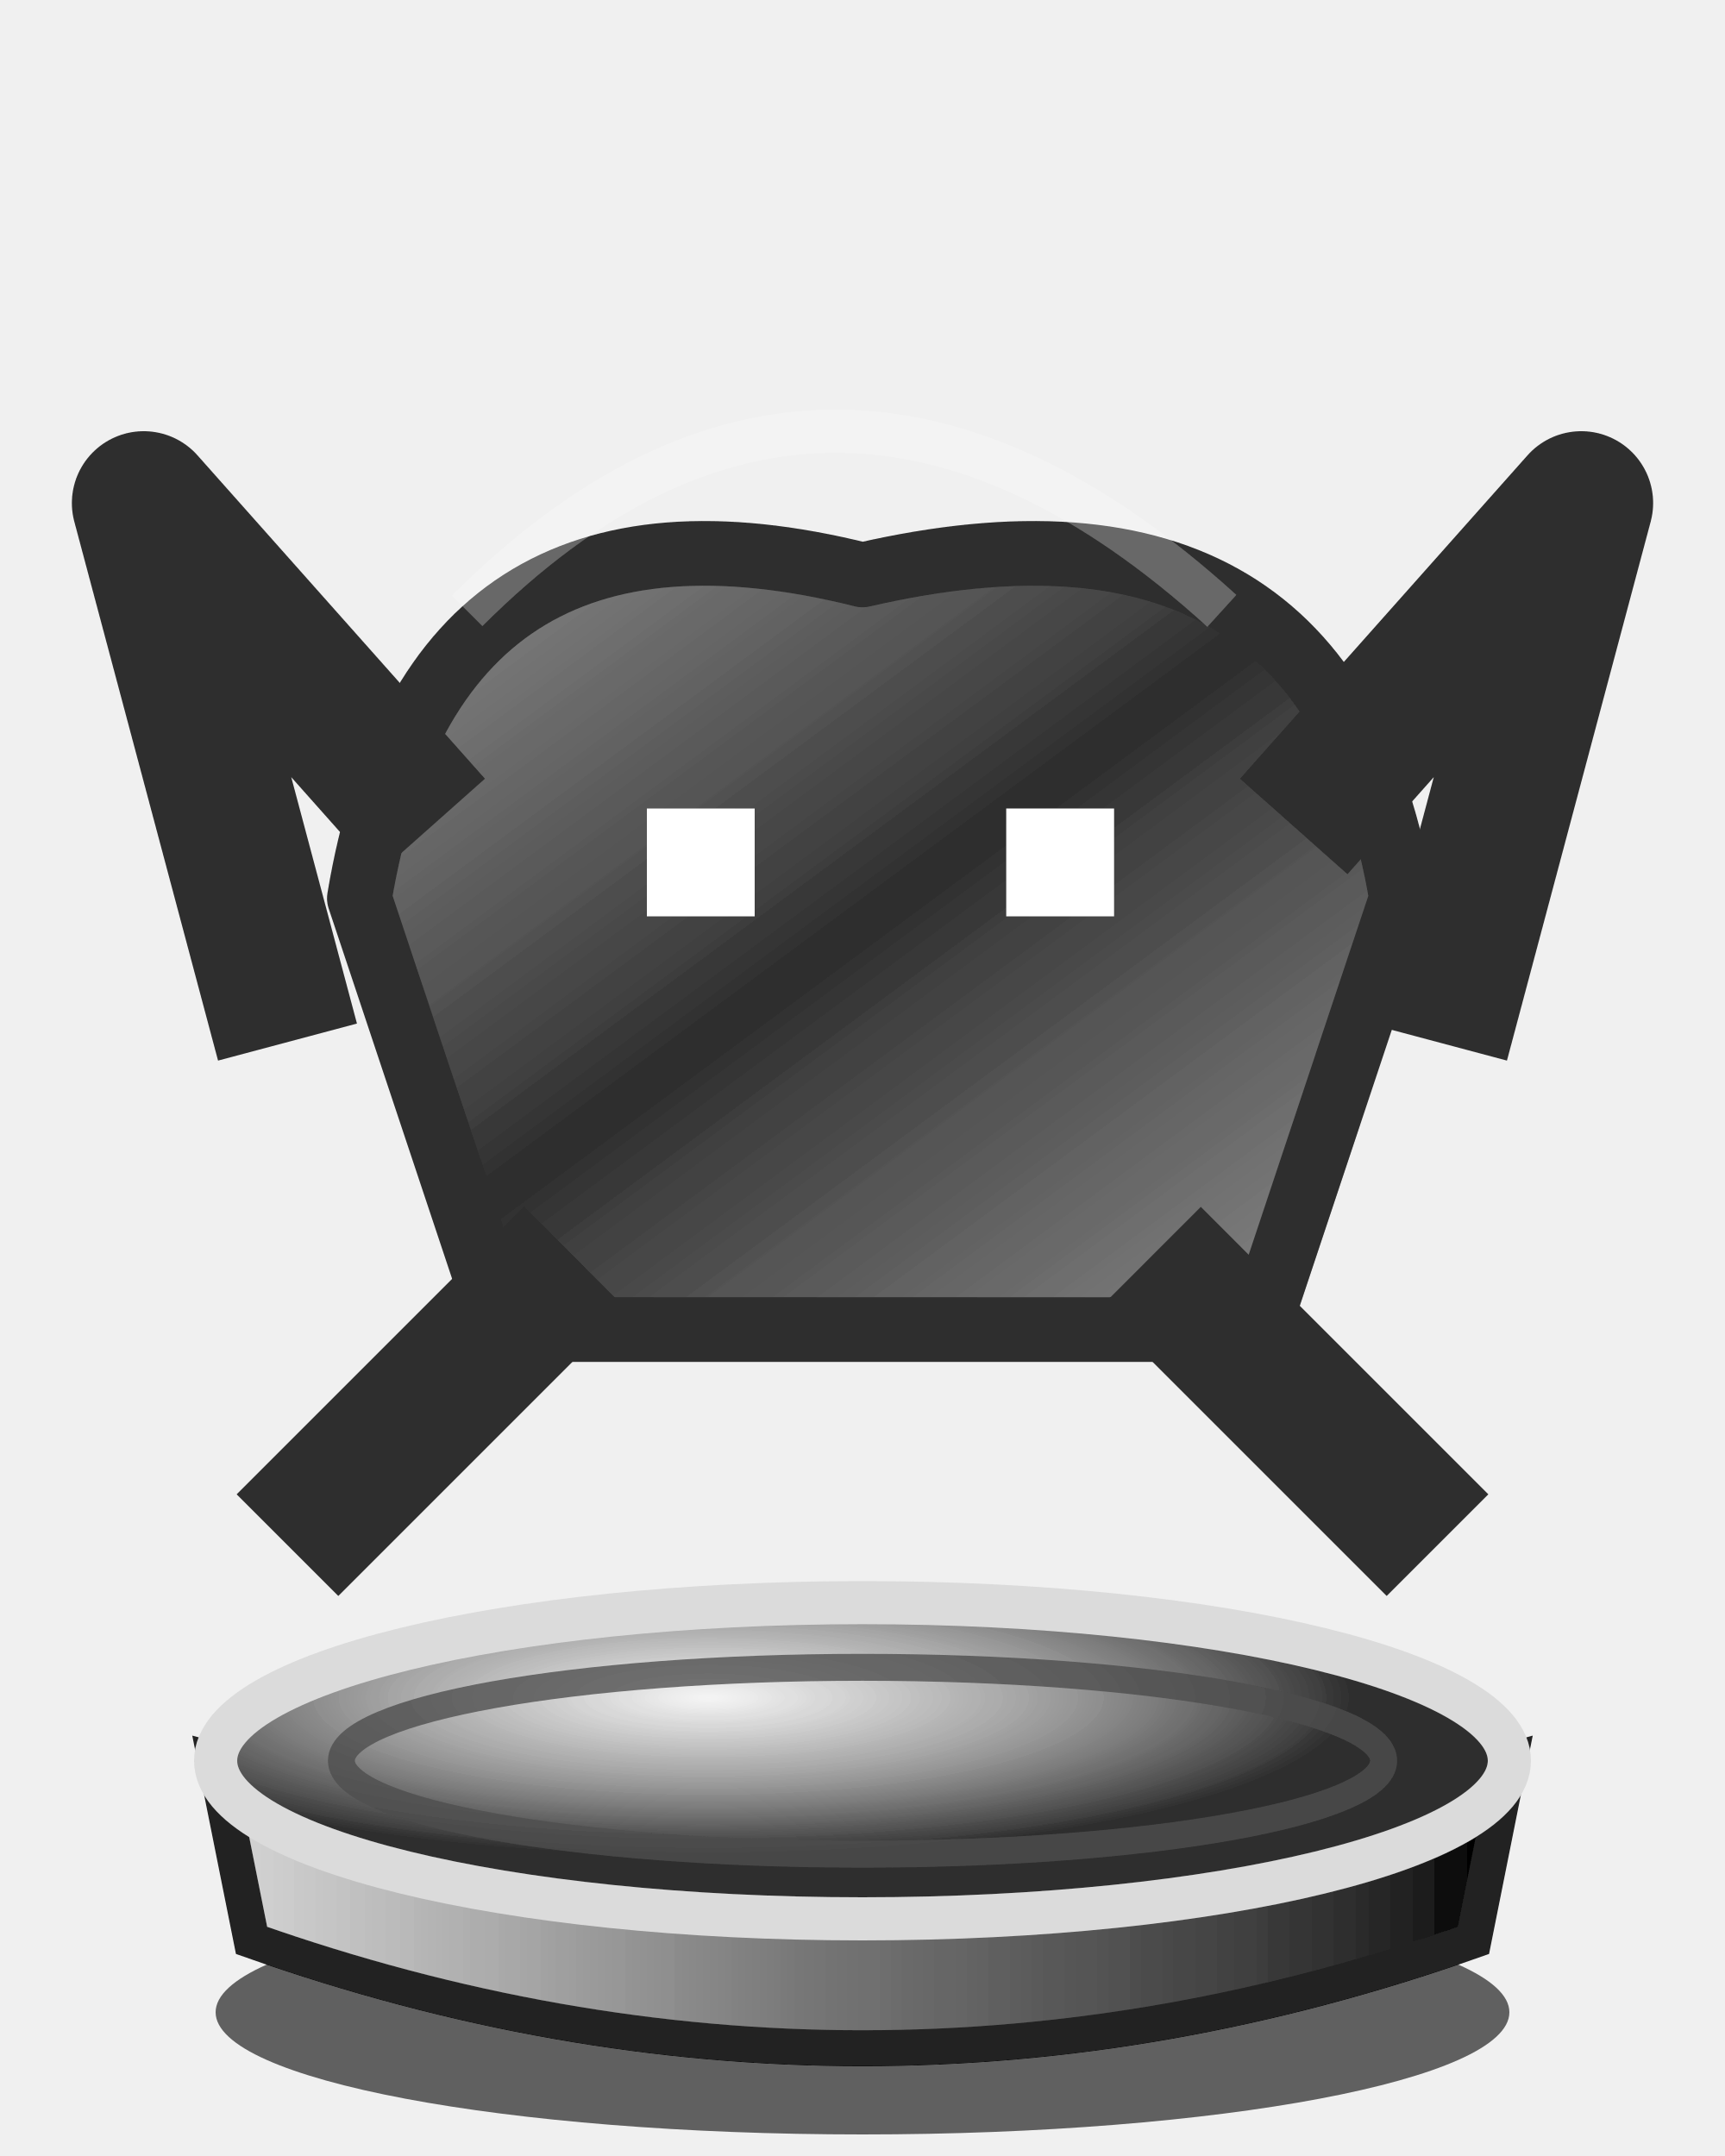
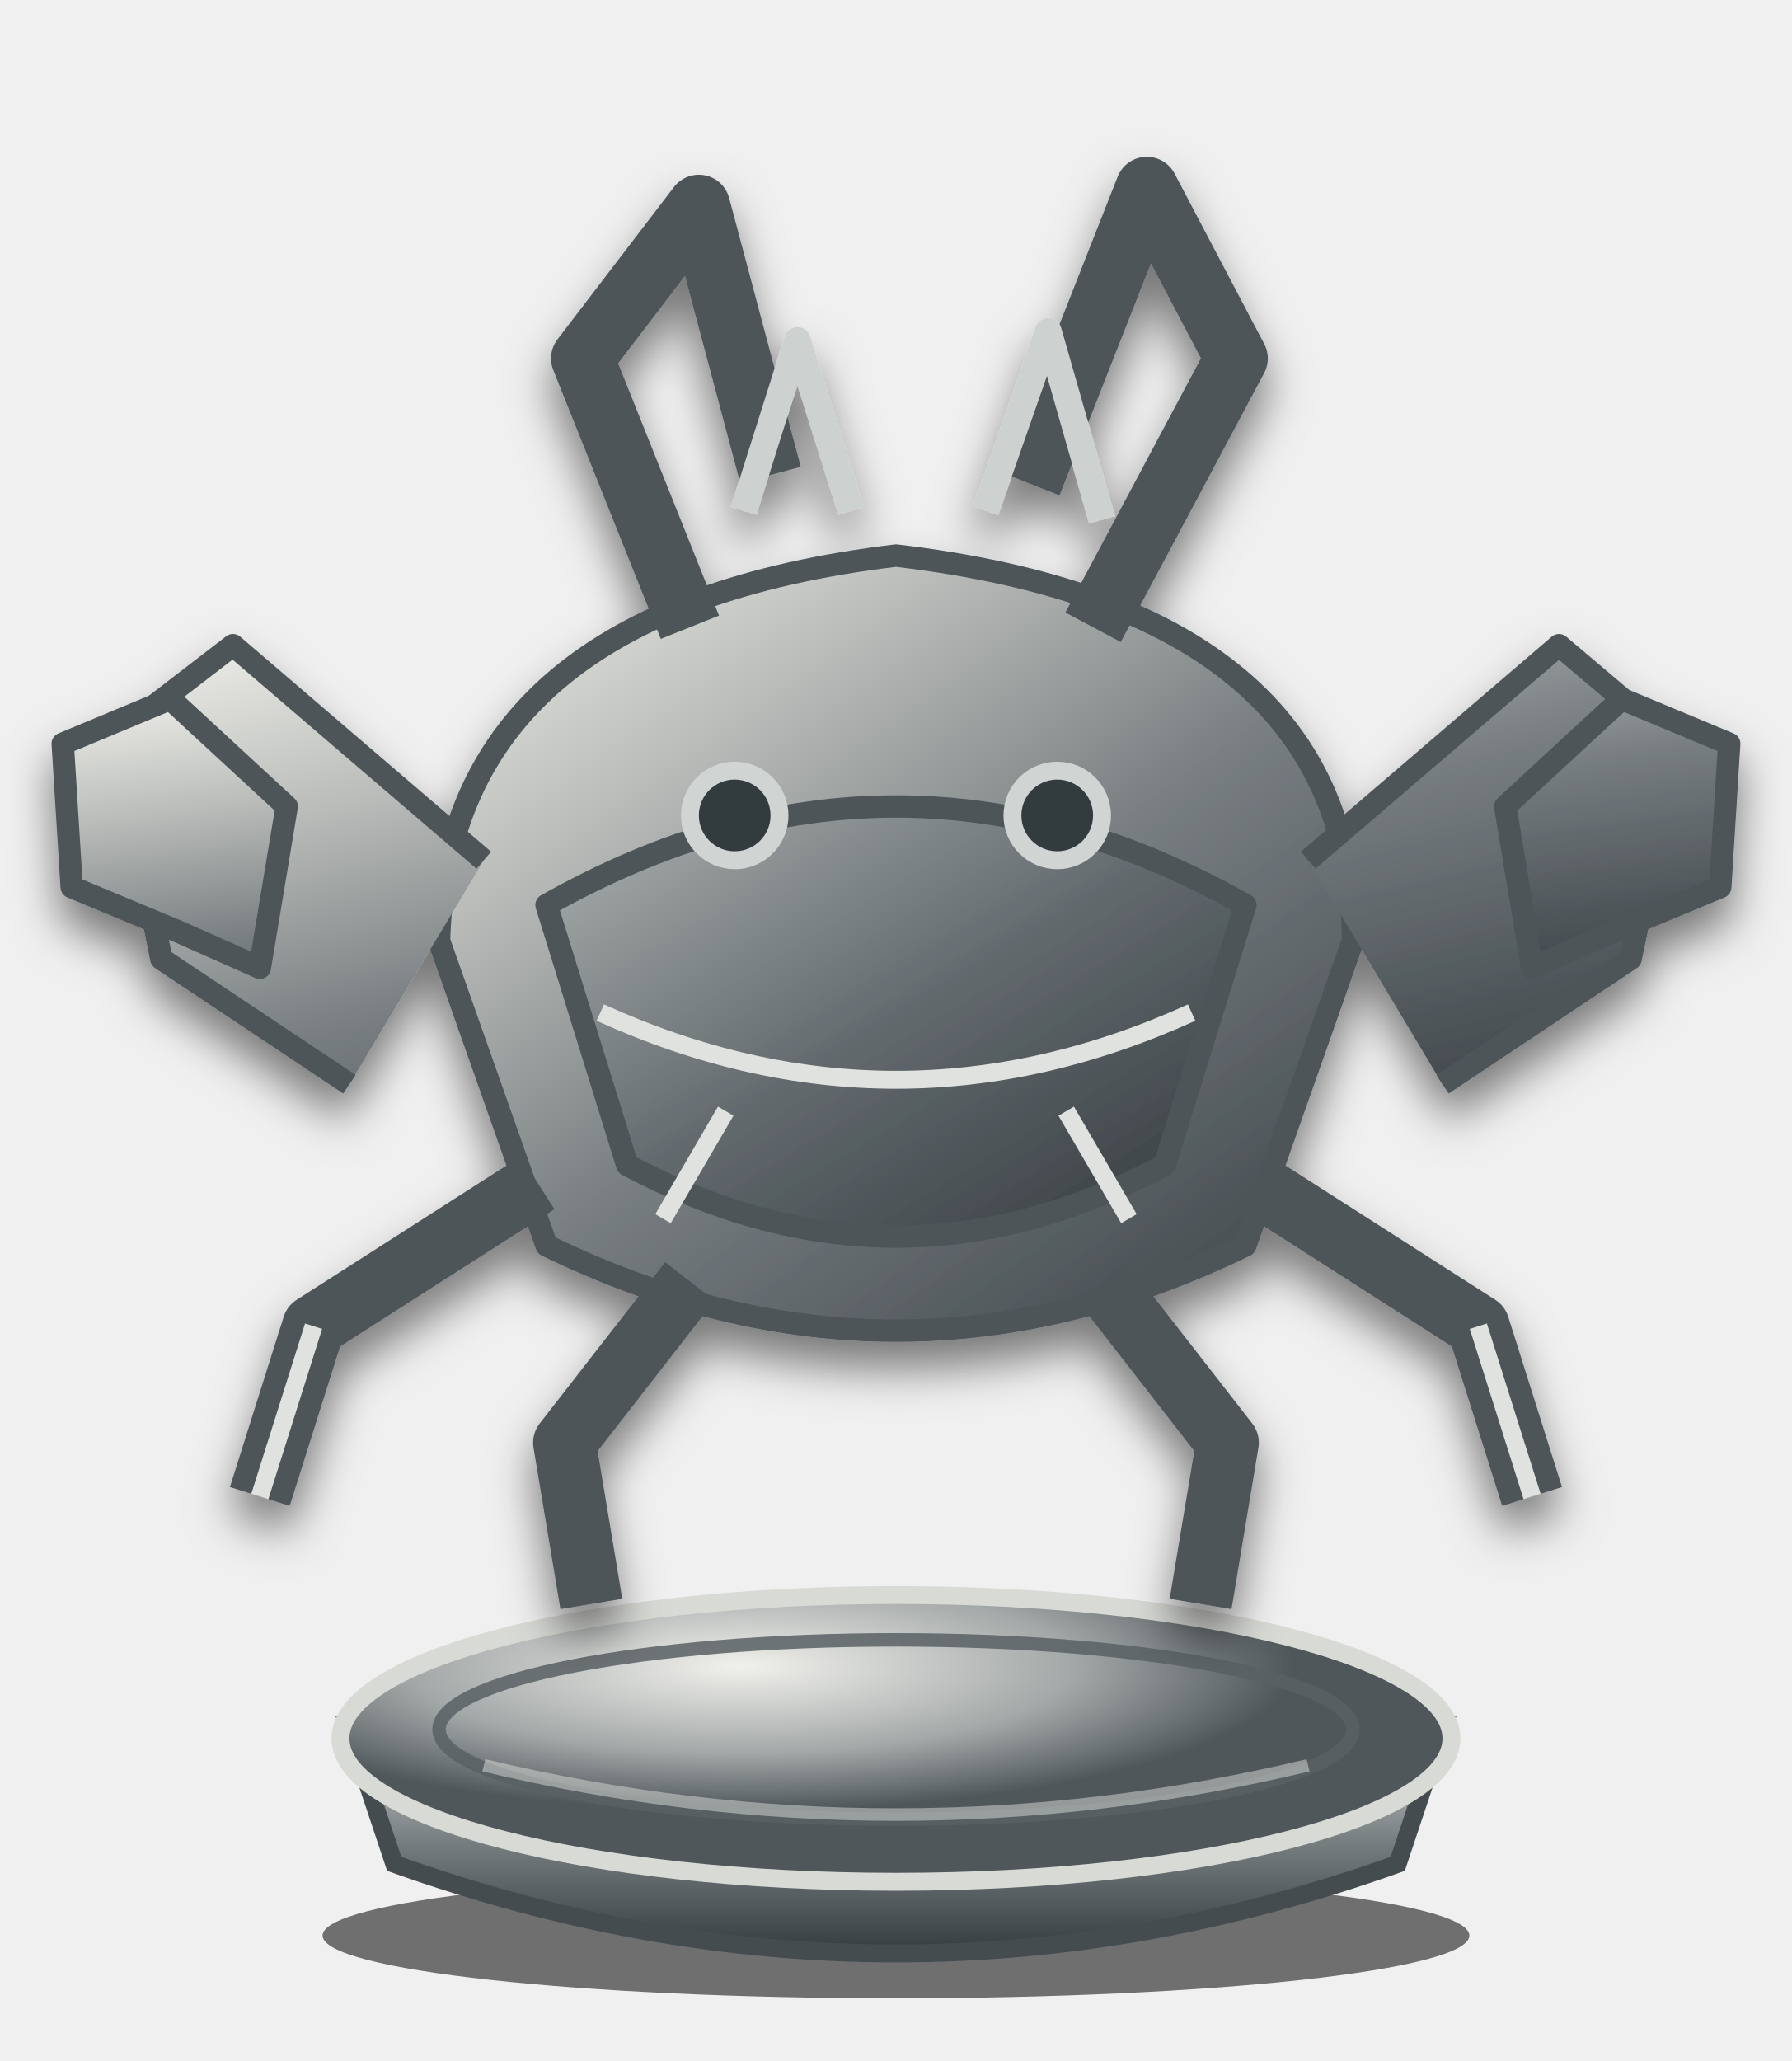
- <svg xmlns="http://www.w3.org/2000/svg" class="monster-sprite monster-caranguejo-coral" viewBox="0 0 48 60" style="filter:grayscale(1) saturate(.1) contrast(1.12)" role="img" aria-label="caranguejo-coral">
+ <svg xmlns="http://www.w3.org/2000/svg" viewBox="0 0 200 230" role="img" aria-label="Miniatura de caranguejo-coral">
  <defs>
-     <linearGradient id="monster-metal-caranguejo-coral" x1="0" y1="0" x2="1" y2="1">
-       <stop offset="0" stop-color="#d87965" />
-       <stop offset=".48" stop-color="#733f49" />
-       <stop offset="1" stop-color="#d87965" />
+     <linearGradient id="stone" x1="0" y1="0" x2=".85" y2="1">
+       <stop offset="0" stop-color="#f0f0eb" />
+       <stop offset=".28" stop-color="#b9bcb9" />
+       <stop offset=".58" stop-color="#777d80" />
+       <stop offset="1" stop-color="#444b4f" />
    </linearGradient>
-     <radialGradient id="monster-glint-caranguejo-coral">
-       <stop offset="0" stop-color="#fff" stop-opacity=".65" />
-       <stop offset="1" stop-color="#fff" stop-opacity="0" />
+     <linearGradient id="stoneDark" x1="0" y1="0" x2="1" y2="1">
+       <stop offset="0" stop-color="#aeb3b1" />
+       <stop offset=".5" stop-color="#62696d" />
+       <stop offset="1" stop-color="#32393d" />
+     </linearGradient>
+     <linearGradient id="base" x1="0" y1="0" x2="0" y2="1">
+       <stop offset="0" stop-color="#cfd2cf" />
+       <stop offset=".5" stop-color="#777e80" />
+       <stop offset="1" stop-color="#353c40" />
+     </linearGradient>
+     <radialGradient id="baseTop" cx="36%" cy="25%">
+       <stop offset="0" stop-color="#f1f1ec" />
+       <stop offset=".6" stop-color="#a3a8a8" />
+       <stop offset="1" stop-color="#50575b" />
    </radialGradient>
-     <linearGradient id="mini-base-side">
-       <stop offset="0" stop-color="#d3d4d1" />
-       <stop offset=".45" stop-color="#7c8284" />
-       <stop offset="1" stop-color="#3b4144" />
-     </linearGradient>
-     <radialGradient id="mini-base-top" cx="38%" cy="30%">
-       <stop offset="0" stop-color="#f0f0ec" />
-       <stop offset=".55" stop-color="#9a9fa0" />
-       <stop offset="1" stop-color="#4a5053" />
-     </radialGradient>
+     <filter id="shadow" x="-30%" y="-30%" width="160%" height="170%">
+       <feGaussianBlur in="SourceAlpha" stdDeviation="2.5" />
+       <feOffset dy="3" />
+       <feComponentTransfer>
+         <feFuncA type="linear" slope=".5" />
+       </feComponentTransfer>
+       <feMerge>
+         <feMergeNode />
+         <feMergeNode in="SourceGraphic" />
+       </feMerge>
+     </filter>
  </defs>
-   <ellipse cx="24" cy="56" rx="18" ry="3.4" fill="#080a0b" opacity=".6" />
-   <path d="M6 49 Q24 54 42 49 L41 54 Q24 60 7 54Z" fill="url(#mini-base-side)" stroke="#444a4d" stroke-width="1" />
-   <ellipse cx="24" cy="49" rx="18" ry="4.4" fill="url(#mini-base-top)" stroke="#d9d9d4" stroke-width="1.2" />
-   <ellipse cx="24" cy="49" rx="14.5" ry="2.6" fill="none" stroke="#5c6265" stroke-width=".75" opacity=".8" />
-   <g transform="translate(0,-2)" class="monster-creature" fill="url(#monster-metal-caranguejo-coral)" stroke="#733f49" stroke-width="1.8" stroke-linejoin="round">
-     <path d="M10 27 Q12 15 24 18 Q37 15 39 27 L35 39 L14 39Z" />
-     <path d="M12 25 L4 16 L8 31 M36 25 L44 16 L40 31 M16 37 L8 45 M32 37 L40 45" fill="none" stroke-width="4" />
-     <path d="M18 26 L21 26 M28 26 L31 26" stroke="#e5ffff" stroke-width="3" />
+   <ellipse cx="100" cy="216" rx="64" ry="7" fill="#050607" opacity=".55" />
+   <path d="M39 193 Q100 211 161 193 L156 208 Q100 228 44 208Z" fill="url(#base)" stroke="#454c50" stroke-width="2" />
+   <ellipse cx="100" cy="194" rx="62" ry="16" fill="url(#baseTop)" stroke="#d8dad6" stroke-width="2" />
+   <ellipse cx="100" cy="193" rx="51" ry="10" fill="none" stroke="#596064" stroke-width="1.5" opacity=".85" />
+   <g filter="url(#shadow)">
+     <g fill="url(#stone)" stroke="#4d5558" stroke-width="2.5" stroke-linejoin="round">
+       <path d="M49 105 Q50 68 100 62 Q151 68 151 105 L139 139 Q100 158 61 139Z" />
+       <path d="M61 101 Q100 79 139 101 L130 130 Q100 146 70 130Z" fill="url(#stoneDark)" />
+       <path d="M54 96 L26 72 L13 82 L18 107 L39 121 M146 96 L174 72 L187 83 L182 107 L161 121" />
+       <path d="M20 104 L8 99 L7 83 L19 78 L32 90 L29 108Z M180 104 L192 99 L193 83 L181 78 L168 90 L171 108Z" />
+       <path d="M60 132 L35 148 L29 167 M77 143 L63 161 L66 179 M123 143 L137 161 L134 179 M140 132 L165 148 L171 167" fill="none" stroke-width="7" />
+       <path d="M77 70 L65 40 L78 23 L86 53 M122 70 L138 40 L128 21 L115 54" fill="none" stroke-width="7" />
+       <path d="M83 57 L89 38 L95 57 M110 57 L117 37 L123 58" fill="none" stroke="#cdd1cf" stroke-width="3" />
+     </g>
+     <g fill="#333a3e" stroke="#d0d4d2" stroke-width="2">
+       <circle cx="82" cy="91" r="5" />
+       <circle cx="118" cy="91" r="5" />
+     </g>
+     <g fill="none" stroke="#e0e2df" stroke-width="2">
+       <path d="M67 113 Q100 128 133 113 M81 124 L74 136 M119 124 L126 136 M35 148 L29 167 M165 148 L171 167" />
+     </g>
  </g>
-   <path d="M13 17 Q23 7 34 17" fill="none" stroke="#fff" stroke-opacity=".23" stroke-width="1.2" />
+   <path d="M54 197 Q100 208 146 197" fill="none" stroke="#e0e2de" stroke-opacity=".48" stroke-width="1.4" />
</svg>
